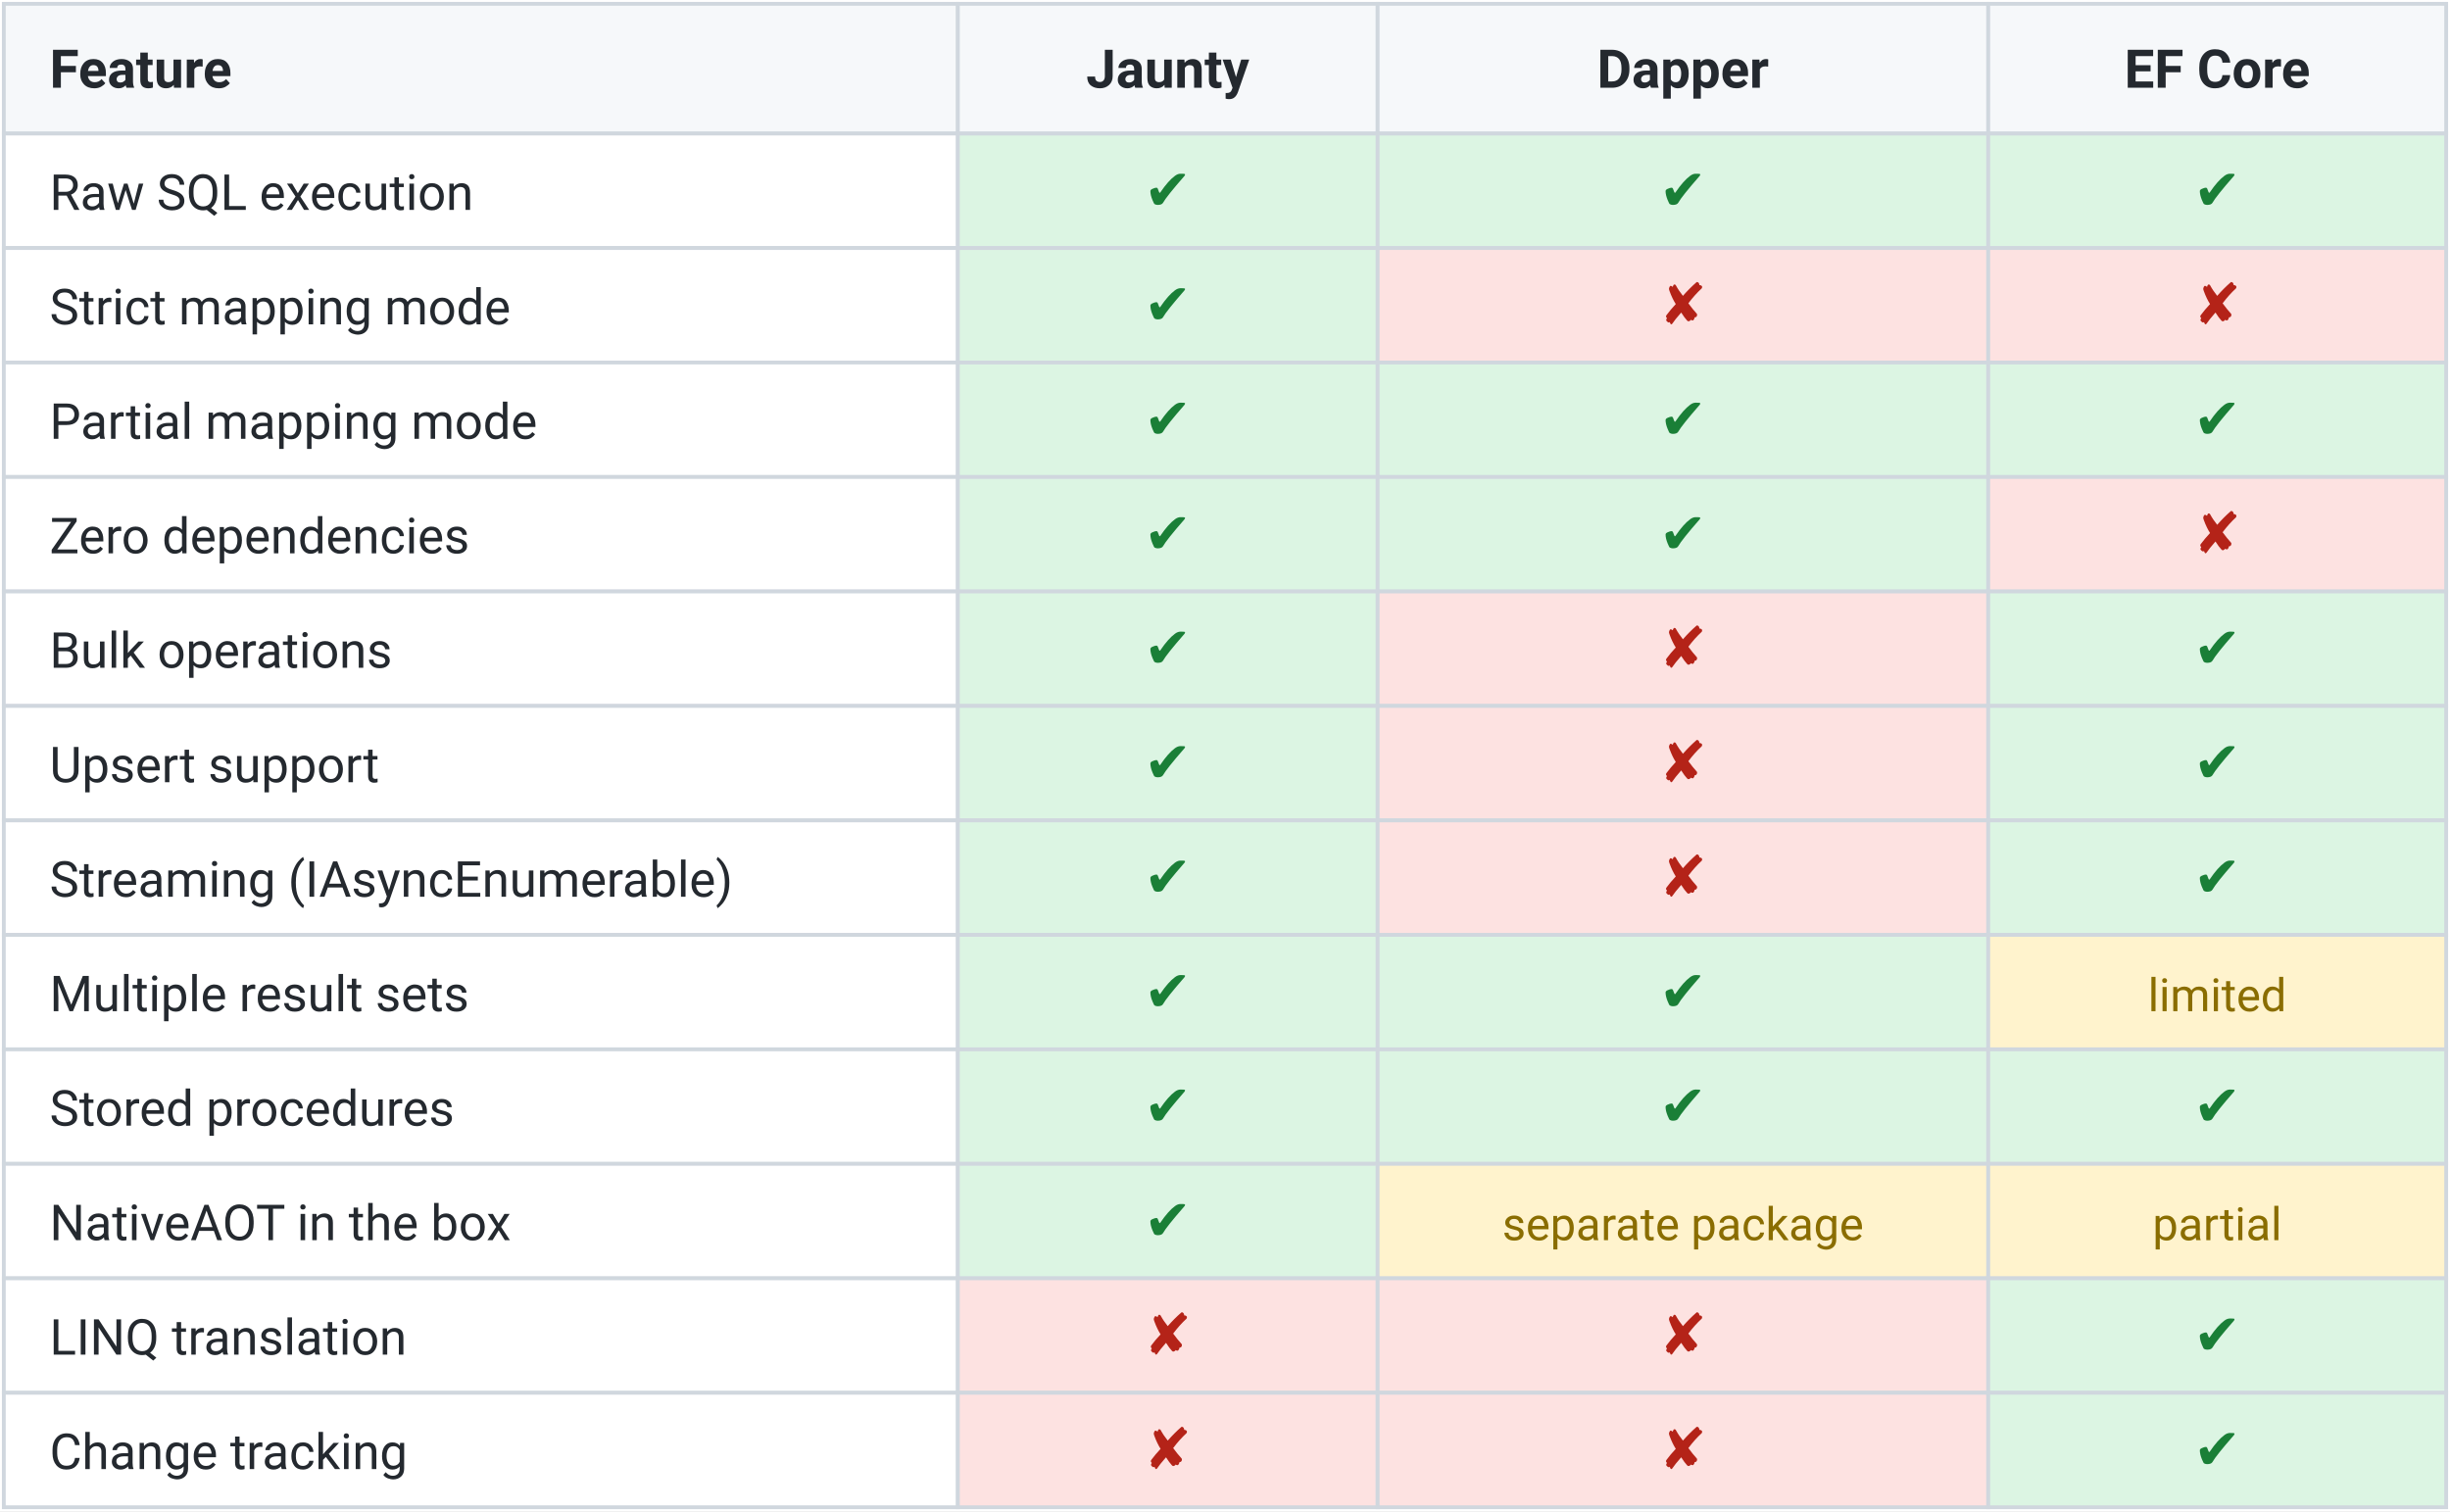
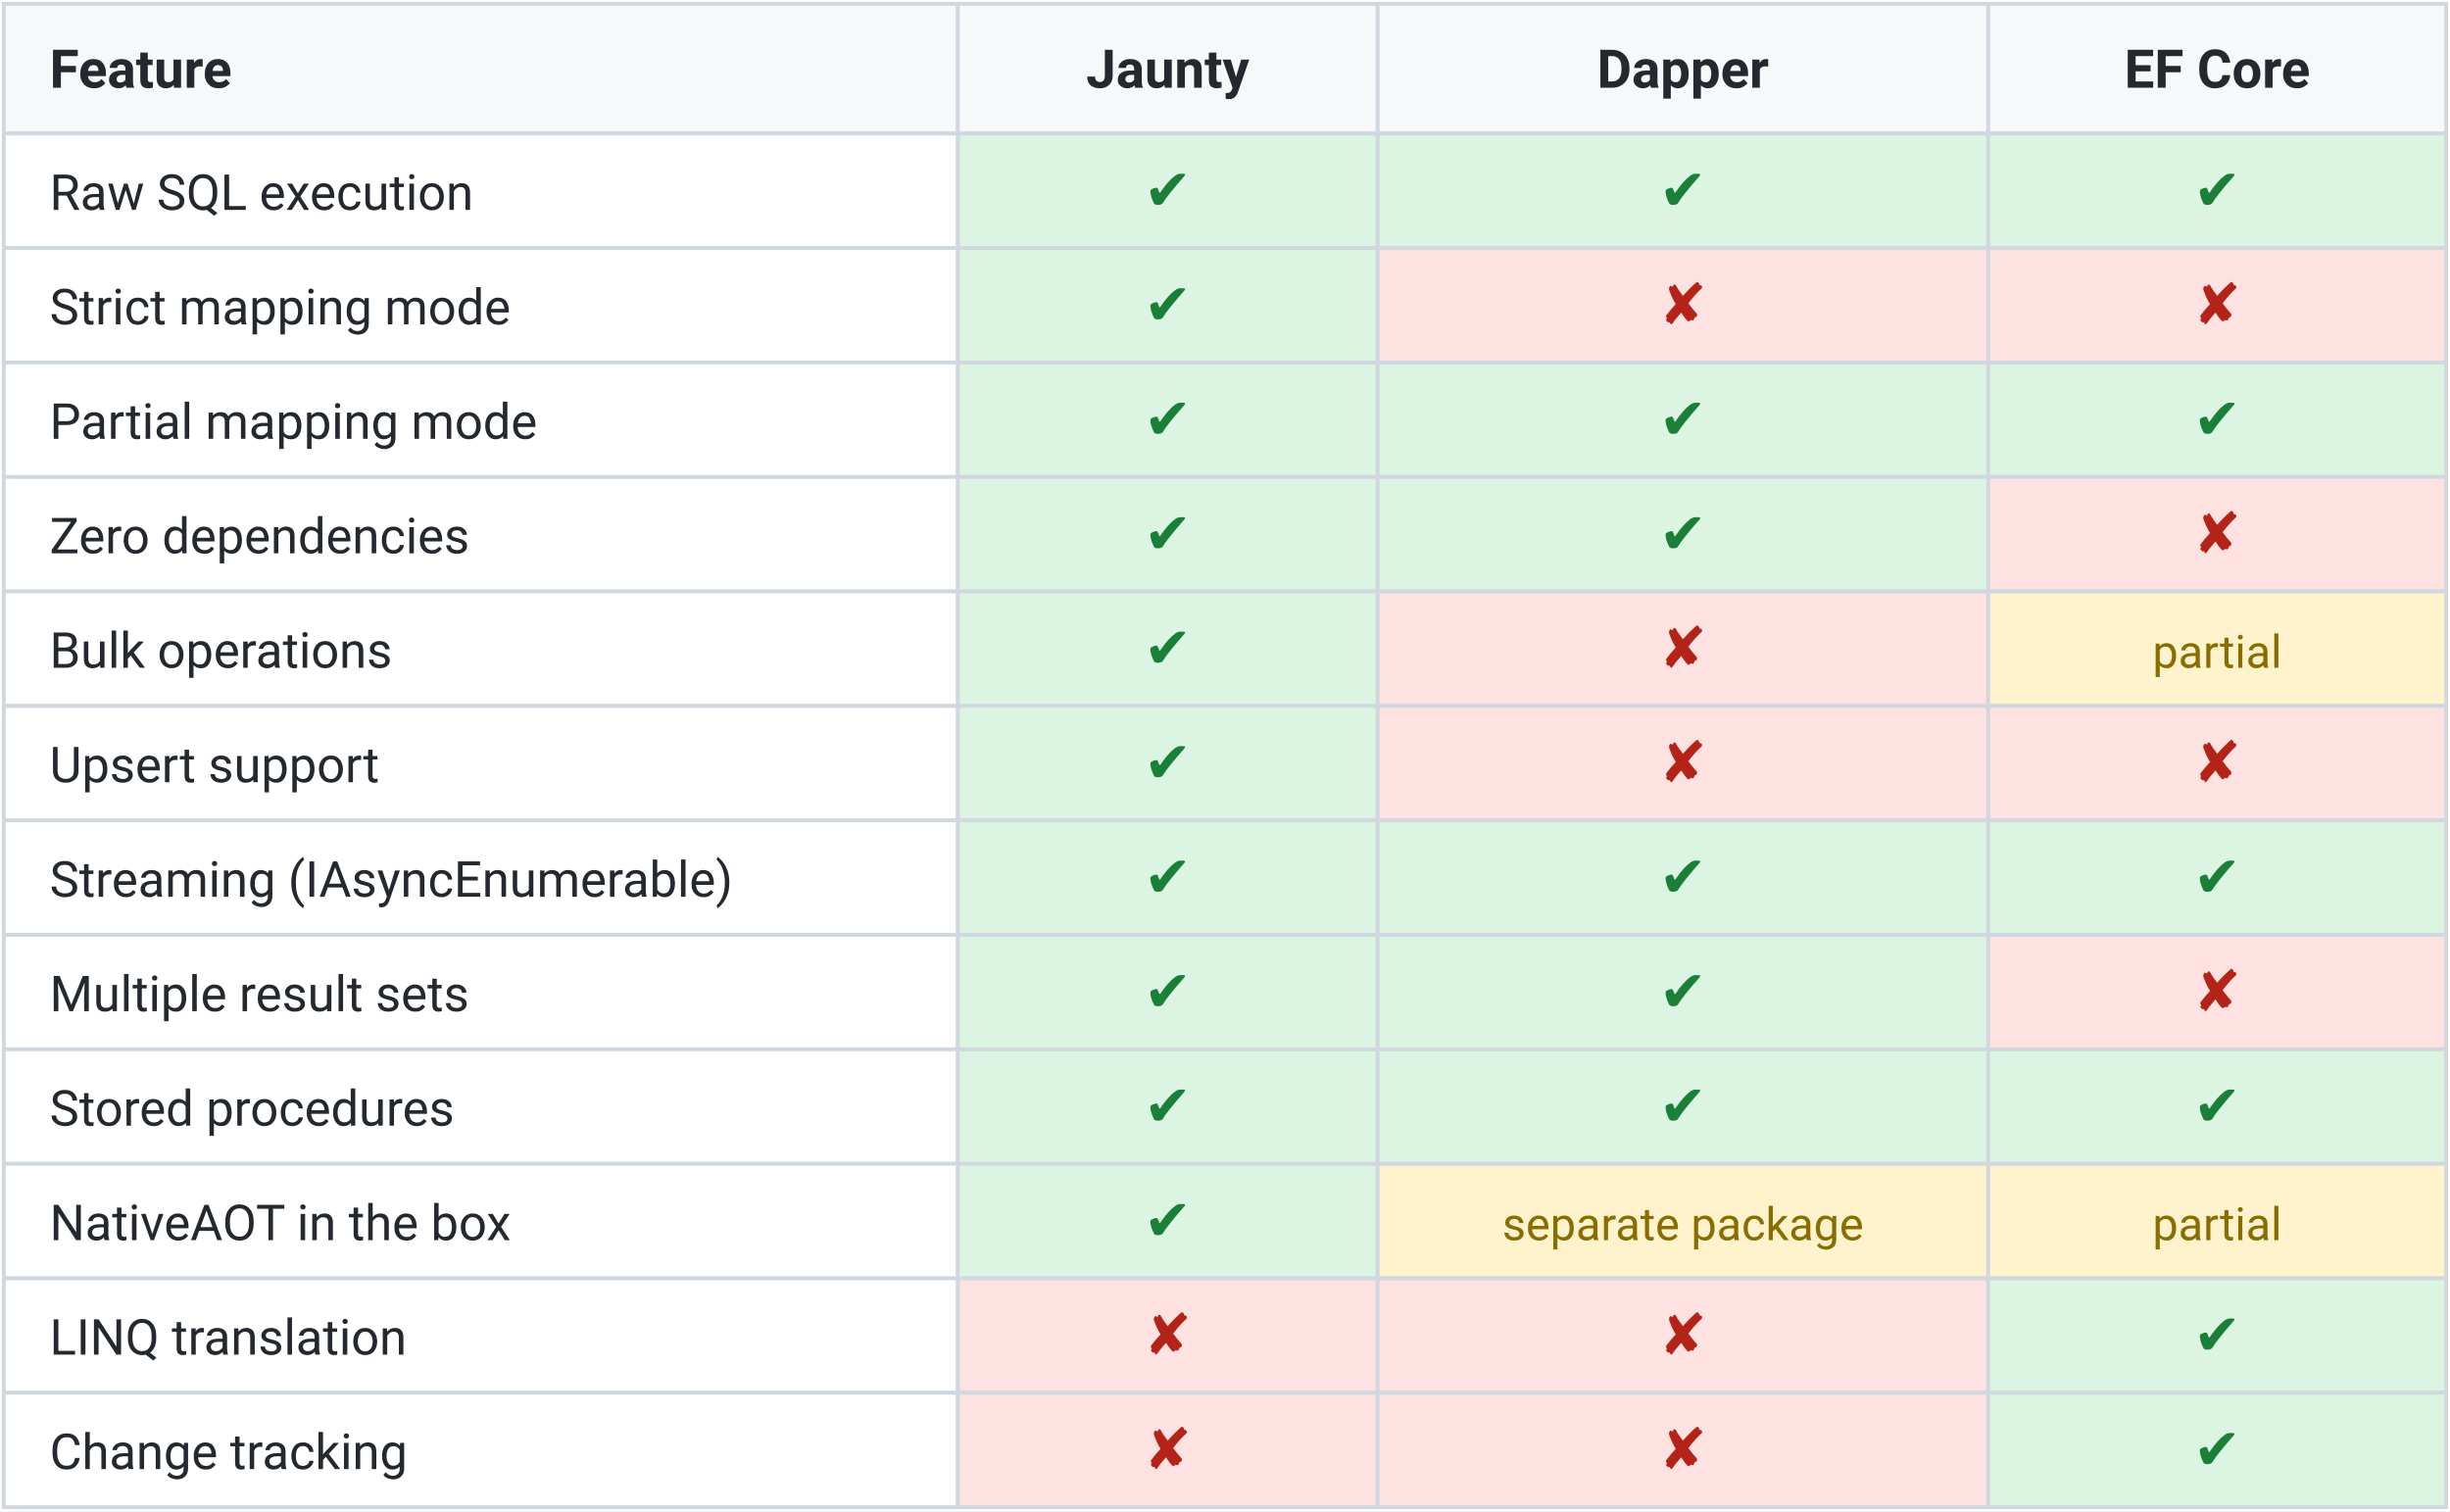
<svg xmlns="http://www.w3.org/2000/svg" width="642" height="396" viewBox="0 0 642 396" role="img" aria-label="Feature comparison: Jaunty, Dapper, EF Core" font-family="-apple-system, 'Segoe UI', Roboto, Helvetica, Arial, sans-serif">
  <rect width="642" height="396" fill="#ffffff" />
  <rect x="1" y="1" width="250" height="34" fill="#f6f8fa" stroke="#d0d7de" rx="0" />
  <text x="13" y="23.0" font-size="14" text-anchor="start" font-weight="bold" fill="#24292f">Feature</text>
  <rect x="251" y="1" width="110" height="34" fill="#f6f8fa" stroke="#d0d7de" rx="0" />
  <text x="306.0" y="23.0" font-size="14" text-anchor="middle" font-weight="bold" fill="#24292f">Jaunty</text>
  <rect x="361" y="1" width="160" height="34" fill="#f6f8fa" stroke="#d0d7de" rx="0" />
  <text x="441.0" y="23.0" font-size="14" text-anchor="middle" font-weight="bold" fill="#24292f">Dapper</text>
  <rect x="521" y="1" width="120" height="34" fill="#f6f8fa" stroke="#d0d7de" rx="0" />
  <text x="581.0" y="23.0" font-size="14" text-anchor="middle" font-weight="bold" fill="#24292f">EF Core</text>
  <rect x="1" y="35" width="250" height="30" fill="#ffffff" stroke="#d0d7de" rx="0" />
  <text x="13" y="55.0" font-size="13" text-anchor="start" font-weight="normal" fill="#24292f">Raw SQL execution</text>
  <rect x="251" y="35" width="110" height="30" fill="#dcf5e3" stroke="#d0d7de" rx="0" />
  <text x="306.0" y="55.0" font-size="15" text-anchor="middle" font-weight="bold" fill="#1a7f37">✔</text>
  <rect x="361" y="35" width="160" height="30" fill="#dcf5e3" stroke="#d0d7de" rx="0" />
  <text x="441.0" y="55.0" font-size="15" text-anchor="middle" font-weight="bold" fill="#1a7f37">✔</text>
  <rect x="521" y="35" width="120" height="30" fill="#dcf5e3" stroke="#d0d7de" rx="0" />
  <text x="581.0" y="55.0" font-size="15" text-anchor="middle" font-weight="bold" fill="#1a7f37">✔</text>
  <rect x="1" y="65" width="250" height="30" fill="#ffffff" stroke="#d0d7de" rx="0" />
  <text x="13" y="85.0" font-size="13" text-anchor="start" font-weight="normal" fill="#24292f">Strict mapping mode</text>
  <rect x="251" y="65" width="110" height="30" fill="#dcf5e3" stroke="#d0d7de" rx="0" />
  <text x="306.0" y="85.0" font-size="15" text-anchor="middle" font-weight="bold" fill="#1a7f37">✔</text>
  <rect x="361" y="65" width="160" height="30" fill="#fde2e1" stroke="#d0d7de" rx="0" />
  <text x="441.0" y="85.0" font-size="15" text-anchor="middle" font-weight="bold" fill="#b42318">✘</text>
  <rect x="521" y="65" width="120" height="30" fill="#fde2e1" stroke="#d0d7de" rx="0" />
  <text x="581.0" y="85.0" font-size="15" text-anchor="middle" font-weight="bold" fill="#b42318">✘</text>
  <rect x="1" y="95" width="250" height="30" fill="#ffffff" stroke="#d0d7de" rx="0" />
  <text x="13" y="115.0" font-size="13" text-anchor="start" font-weight="normal" fill="#24292f">Partial mapping mode</text>
  <rect x="251" y="95" width="110" height="30" fill="#dcf5e3" stroke="#d0d7de" rx="0" />
  <text x="306.0" y="115.0" font-size="15" text-anchor="middle" font-weight="bold" fill="#1a7f37">✔</text>
  <rect x="361" y="95" width="160" height="30" fill="#dcf5e3" stroke="#d0d7de" rx="0" />
  <text x="441.0" y="115.0" font-size="15" text-anchor="middle" font-weight="bold" fill="#1a7f37">✔</text>
  <rect x="521" y="95" width="120" height="30" fill="#dcf5e3" stroke="#d0d7de" rx="0" />
  <text x="581.0" y="115.0" font-size="15" text-anchor="middle" font-weight="bold" fill="#1a7f37">✔</text>
  <rect x="1" y="125" width="250" height="30" fill="#ffffff" stroke="#d0d7de" rx="0" />
  <text x="13" y="145.0" font-size="13" text-anchor="start" font-weight="normal" fill="#24292f">Zero dependencies</text>
  <rect x="251" y="125" width="110" height="30" fill="#dcf5e3" stroke="#d0d7de" rx="0" />
  <text x="306.0" y="145.0" font-size="15" text-anchor="middle" font-weight="bold" fill="#1a7f37">✔</text>
  <rect x="361" y="125" width="160" height="30" fill="#dcf5e3" stroke="#d0d7de" rx="0" />
  <text x="441.0" y="145.0" font-size="15" text-anchor="middle" font-weight="bold" fill="#1a7f37">✔</text>
  <rect x="521" y="125" width="120" height="30" fill="#fde2e1" stroke="#d0d7de" rx="0" />
  <text x="581.0" y="145.0" font-size="15" text-anchor="middle" font-weight="bold" fill="#b42318">✘</text>
  <rect x="1" y="155" width="250" height="30" fill="#ffffff" stroke="#d0d7de" rx="0" />
  <text x="13" y="175.0" font-size="13" text-anchor="start" font-weight="normal" fill="#24292f">Bulk operations</text>
  <rect x="251" y="155" width="110" height="30" fill="#dcf5e3" stroke="#d0d7de" rx="0" />
  <text x="306.0" y="175.0" font-size="15" text-anchor="middle" font-weight="bold" fill="#1a7f37">✔</text>
  <rect x="361" y="155" width="160" height="30" fill="#fde2e1" stroke="#d0d7de" rx="0" />
  <text x="441.0" y="175.0" font-size="15" text-anchor="middle" font-weight="bold" fill="#b42318">✘</text>
-   <rect x="521" y="155" width="120" height="30" fill="#dcf5e3" stroke="#d0d7de" rx="0" />
-   <text x="581.0" y="175.0" font-size="15" text-anchor="middle" font-weight="bold" fill="#1a7f37">✔</text>
+   <rect x="521" y="155" width="120" height="30" fill="#fff3cd" stroke="#d0d7de" rx="0" />
+   <text x="581.0" y="175.0" font-size="12" text-anchor="middle" font-weight="normal" fill="#8a6d00">partial</text>
  <rect x="1" y="185" width="250" height="30" fill="#ffffff" stroke="#d0d7de" rx="0" />
  <text x="13" y="205.0" font-size="13" text-anchor="start" font-weight="normal" fill="#24292f">Upsert support</text>
  <rect x="251" y="185" width="110" height="30" fill="#dcf5e3" stroke="#d0d7de" rx="0" />
  <text x="306.0" y="205.0" font-size="15" text-anchor="middle" font-weight="bold" fill="#1a7f37">✔</text>
  <rect x="361" y="185" width="160" height="30" fill="#fde2e1" stroke="#d0d7de" rx="0" />
  <text x="441.0" y="205.0" font-size="15" text-anchor="middle" font-weight="bold" fill="#b42318">✘</text>
-   <rect x="521" y="185" width="120" height="30" fill="#dcf5e3" stroke="#d0d7de" rx="0" />
-   <text x="581.0" y="205.0" font-size="15" text-anchor="middle" font-weight="bold" fill="#1a7f37">✔</text>
+   <rect x="521" y="185" width="120" height="30" fill="#fde2e1" stroke="#d0d7de" rx="0" />
+   <text x="581.0" y="205.0" font-size="15" text-anchor="middle" font-weight="bold" fill="#b42318">✘</text>
  <rect x="1" y="215" width="250" height="30" fill="#ffffff" stroke="#d0d7de" rx="0" />
  <text x="13" y="235.0" font-size="13" text-anchor="start" font-weight="normal" fill="#24292f">Streaming (IAsyncEnumerable)</text>
  <rect x="251" y="215" width="110" height="30" fill="#dcf5e3" stroke="#d0d7de" rx="0" />
  <text x="306.0" y="235.0" font-size="15" text-anchor="middle" font-weight="bold" fill="#1a7f37">✔</text>
-   <rect x="361" y="215" width="160" height="30" fill="#fde2e1" stroke="#d0d7de" rx="0" />
-   <text x="441.0" y="235.0" font-size="15" text-anchor="middle" font-weight="bold" fill="#b42318">✘</text>
+   <rect x="361" y="215" width="160" height="30" fill="#dcf5e3" stroke="#d0d7de" rx="0" />
+   <text x="441.0" y="235.0" font-size="15" text-anchor="middle" font-weight="bold" fill="#1a7f37">✔</text>
  <rect x="521" y="215" width="120" height="30" fill="#dcf5e3" stroke="#d0d7de" rx="0" />
  <text x="581.0" y="235.0" font-size="15" text-anchor="middle" font-weight="bold" fill="#1a7f37">✔</text>
  <rect x="1" y="245" width="250" height="30" fill="#ffffff" stroke="#d0d7de" rx="0" />
  <text x="13" y="265.0" font-size="13" text-anchor="start" font-weight="normal" fill="#24292f">Multiple result sets</text>
  <rect x="251" y="245" width="110" height="30" fill="#dcf5e3" stroke="#d0d7de" rx="0" />
  <text x="306.0" y="265.0" font-size="15" text-anchor="middle" font-weight="bold" fill="#1a7f37">✔</text>
  <rect x="361" y="245" width="160" height="30" fill="#dcf5e3" stroke="#d0d7de" rx="0" />
  <text x="441.0" y="265.0" font-size="15" text-anchor="middle" font-weight="bold" fill="#1a7f37">✔</text>
-   <rect x="521" y="245" width="120" height="30" fill="#fff3cd" stroke="#d0d7de" rx="0" />
-   <text x="581.0" y="265.0" font-size="12" text-anchor="middle" font-weight="normal" fill="#8a6d00">limited</text>
+   <rect x="521" y="245" width="120" height="30" fill="#fde2e1" stroke="#d0d7de" rx="0" />
+   <text x="581.0" y="265.0" font-size="15" text-anchor="middle" font-weight="bold" fill="#b42318">✘</text>
  <rect x="1" y="275" width="250" height="30" fill="#ffffff" stroke="#d0d7de" rx="0" />
  <text x="13" y="295.0" font-size="13" text-anchor="start" font-weight="normal" fill="#24292f">Stored procedures</text>
  <rect x="251" y="275" width="110" height="30" fill="#dcf5e3" stroke="#d0d7de" rx="0" />
  <text x="306.0" y="295.0" font-size="15" text-anchor="middle" font-weight="bold" fill="#1a7f37">✔</text>
  <rect x="361" y="275" width="160" height="30" fill="#dcf5e3" stroke="#d0d7de" rx="0" />
  <text x="441.0" y="295.0" font-size="15" text-anchor="middle" font-weight="bold" fill="#1a7f37">✔</text>
  <rect x="521" y="275" width="120" height="30" fill="#dcf5e3" stroke="#d0d7de" rx="0" />
  <text x="581.0" y="295.0" font-size="15" text-anchor="middle" font-weight="bold" fill="#1a7f37">✔</text>
  <rect x="1" y="305" width="250" height="30" fill="#ffffff" stroke="#d0d7de" rx="0" />
  <text x="13" y="325.0" font-size="13" text-anchor="start" font-weight="normal" fill="#24292f">NativeAOT in the box</text>
  <rect x="251" y="305" width="110" height="30" fill="#dcf5e3" stroke="#d0d7de" rx="0" />
  <text x="306.0" y="325.0" font-size="15" text-anchor="middle" font-weight="bold" fill="#1a7f37">✔</text>
  <rect x="361" y="305" width="160" height="30" fill="#fff3cd" stroke="#d0d7de" rx="0" />
  <text x="441.0" y="325.0" font-size="12" text-anchor="middle" font-weight="normal" fill="#8a6d00">separate package</text>
  <rect x="521" y="305" width="120" height="30" fill="#fff3cd" stroke="#d0d7de" rx="0" />
  <text x="581.0" y="325.0" font-size="12" text-anchor="middle" font-weight="normal" fill="#8a6d00">partial</text>
  <rect x="1" y="335" width="250" height="30" fill="#ffffff" stroke="#d0d7de" rx="0" />
  <text x="13" y="355.0" font-size="13" text-anchor="start" font-weight="normal" fill="#24292f">LINQ translation</text>
  <rect x="251" y="335" width="110" height="30" fill="#fde2e1" stroke="#d0d7de" rx="0" />
  <text x="306.0" y="355.0" font-size="15" text-anchor="middle" font-weight="bold" fill="#b42318">✘</text>
  <rect x="361" y="335" width="160" height="30" fill="#fde2e1" stroke="#d0d7de" rx="0" />
  <text x="441.0" y="355.0" font-size="15" text-anchor="middle" font-weight="bold" fill="#b42318">✘</text>
  <rect x="521" y="335" width="120" height="30" fill="#dcf5e3" stroke="#d0d7de" rx="0" />
  <text x="581.0" y="355.0" font-size="15" text-anchor="middle" font-weight="bold" fill="#1a7f37">✔</text>
  <rect x="1" y="365" width="250" height="30" fill="#ffffff" stroke="#d0d7de" rx="0" />
  <text x="13" y="385.0" font-size="13" text-anchor="start" font-weight="normal" fill="#24292f">Change tracking</text>
  <rect x="251" y="365" width="110" height="30" fill="#fde2e1" stroke="#d0d7de" rx="0" />
  <text x="306.0" y="385.0" font-size="15" text-anchor="middle" font-weight="bold" fill="#b42318">✘</text>
  <rect x="361" y="365" width="160" height="30" fill="#fde2e1" stroke="#d0d7de" rx="0" />
  <text x="441.0" y="385.0" font-size="15" text-anchor="middle" font-weight="bold" fill="#b42318">✘</text>
  <rect x="521" y="365" width="120" height="30" fill="#dcf5e3" stroke="#d0d7de" rx="0" />
  <text x="581.0" y="385.0" font-size="15" text-anchor="middle" font-weight="bold" fill="#1a7f37">✔</text>
</svg>
